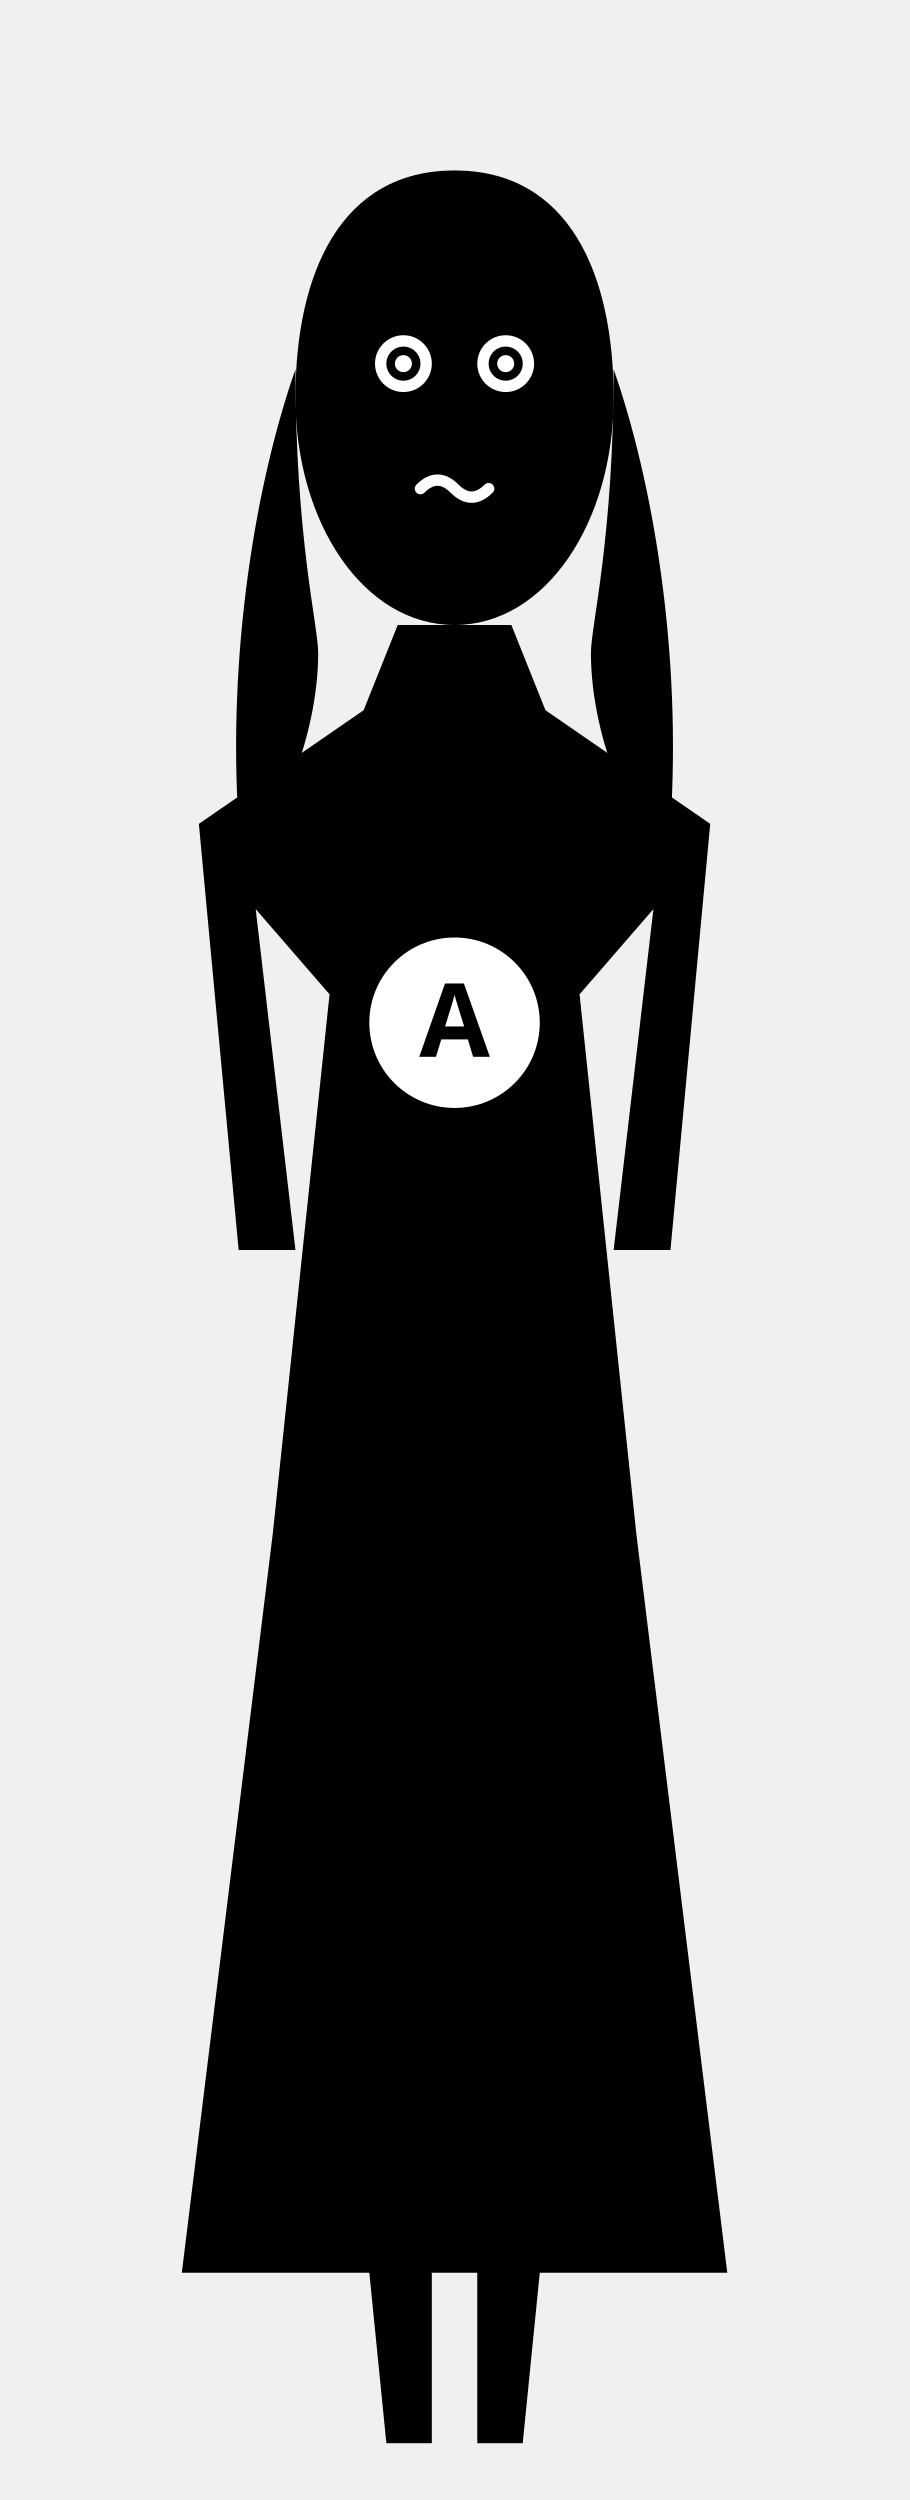
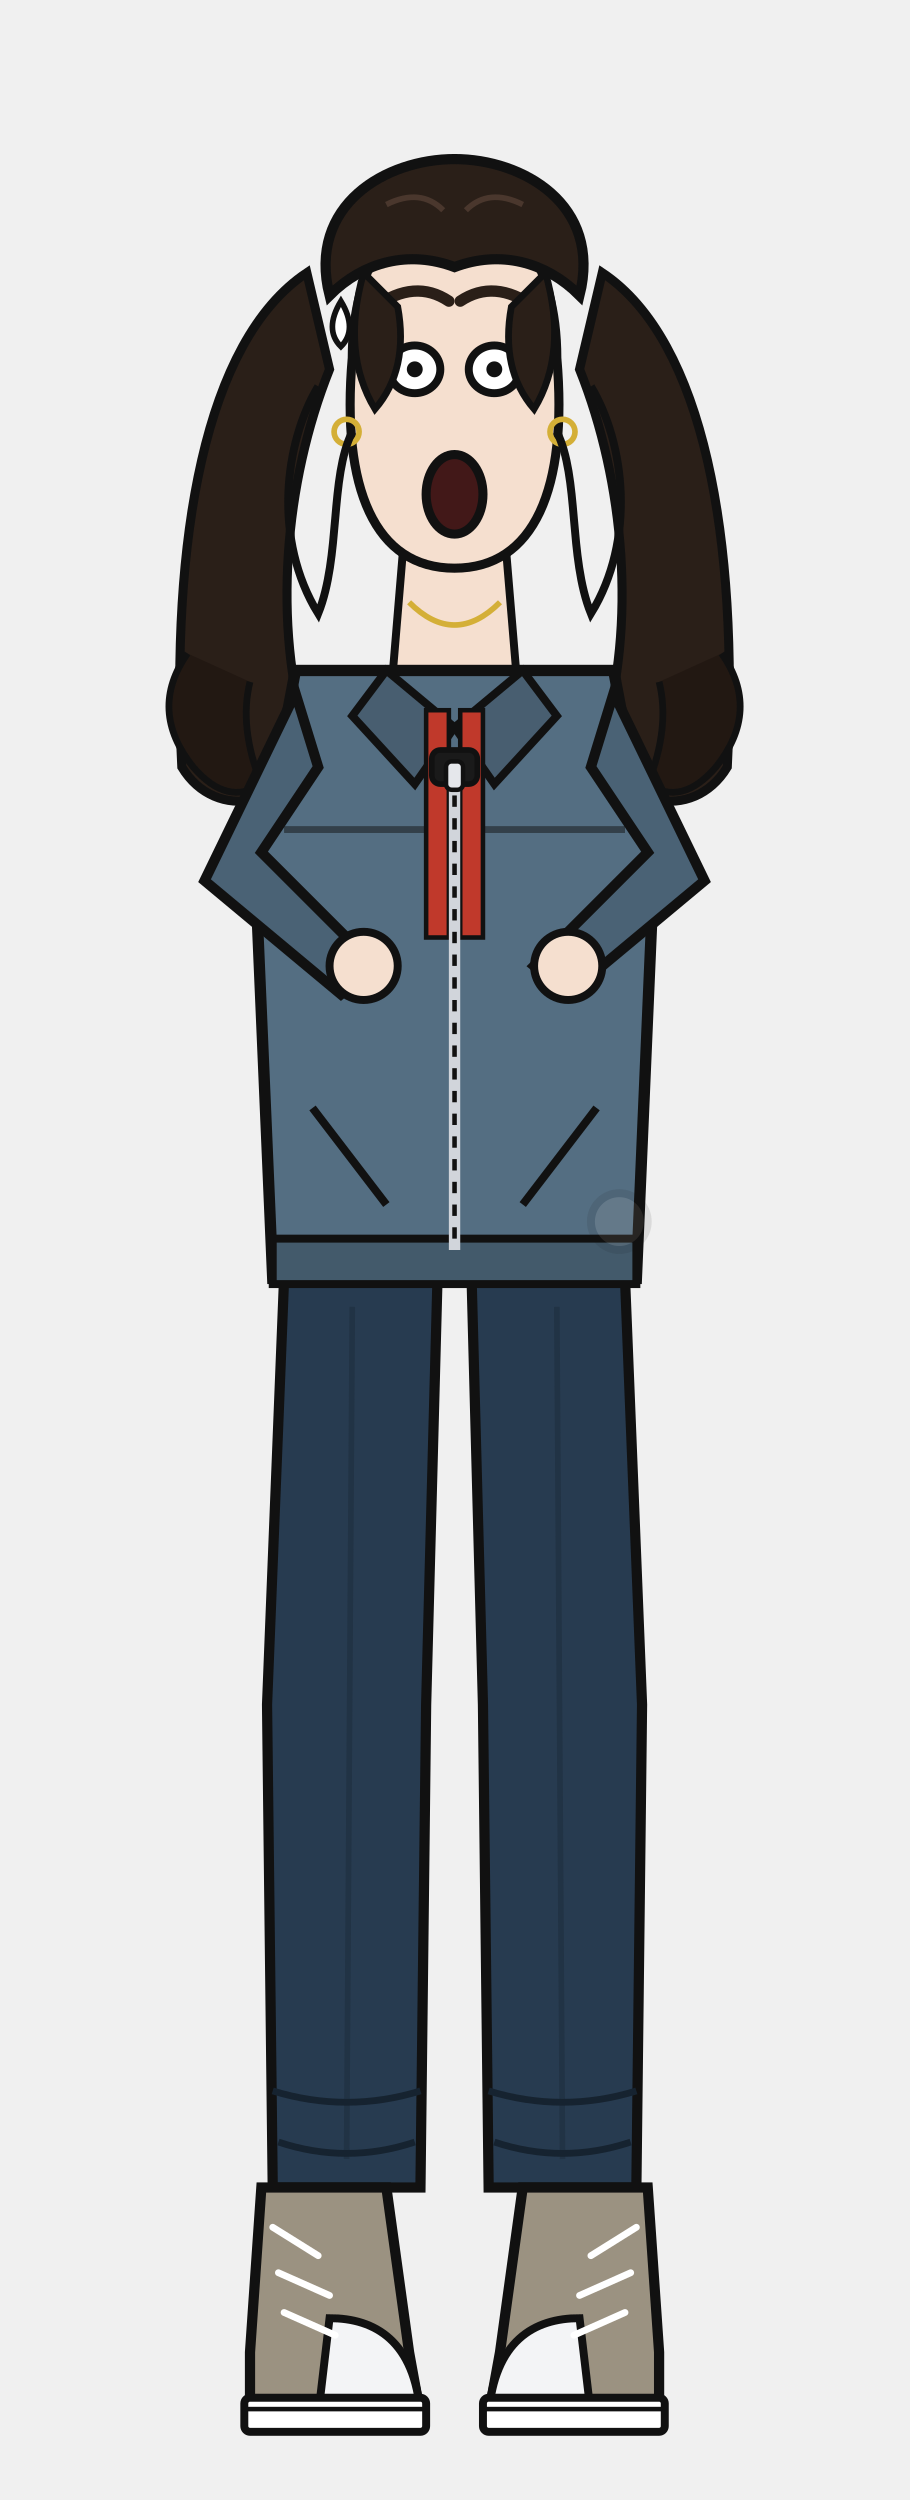
- <svg xmlns="http://www.w3.org/2000/svg" viewBox="0 0 160 440" width="160" height="440">
-   <path d="M80,30 C60,30 52,48 52,70 C52,92 64,110 80,110 C96,110 108,92 108,70 C108,48 100,30 80,30 Z" fill="#000000" />
-   <path d="M52,65 C45,85 40,115 42,145 C48,150 56,130 56,115 C56,110 52,95 52,65 Z" fill="#000000" />
-   <path d="M108,65 C115,85 120,115 118,145 C112,150 104,130 104,115 C104,110 108,95 108,65 Z" fill="#000000" />
-   <path d="M70,110 L90,110 L96,125 L125,145 L118,220 L108,220 L115,160 L102,175 L112,270 L128,400 L95,400 L92,430 L84,430 L84,400 L76,400 L76,430 L68,430 L65,400 L32,400 L48,270 L58,175 L45,160 L52,220 L42,220 L35,145 L64,125 Z" fill="#000000" />
-   <circle cx="80" cy="180" r="16" fill="#ffffff" stroke="#000000" stroke-width="2" />
-   <text x="80" y="186" font-family="sans-serif" font-size="18" font-weight="bold" fill="#000000" text-anchor="middle">A</text>
-   <circle cx="71" cy="64" r="4" fill="none" stroke="#ffffff" stroke-width="2" />
-   <circle cx="71" cy="64" r="1.5" fill="#ffffff" />
-   <circle cx="89" cy="64" r="4" fill="none" stroke="#ffffff" stroke-width="2" />
-   <circle cx="89" cy="64" r="1.5" fill="#ffffff" />
-   <path d="M74,86 Q77,83 80,86 Q83,89 86,86" fill="none" stroke="#ffffff" stroke-width="2" stroke-linecap="round" />
+ <svg xmlns="http://www.w3.org/2000/svg" viewBox="0 0 160 440" width="160" height="440" class="character-aly character-pose-scared">
+   <g class="aly-jeans">
+     <path d="M 50 225 L 77 225 L 75 300 L 74 385 L 48 385 L 47 300 Z" fill="#273b50" stroke="#111111" stroke-width="1.8" />
+     <path d="M 83 225 L 110 225 L 113 300 L 112 385 L 86 385 L 85 300 Z" fill="#273b50" stroke="#111111" stroke-width="1.8" />
+     <line x1="62" y1="230" x2="61" y2="380" stroke="#1d2d3d" stroke-width="1.0" opacity="0.6" />
+     <line x1="98" y1="230" x2="99" y2="380" stroke="#1d2d3d" stroke-width="1.0" opacity="0.6" />
+     <path d="M 48 368 Q 61 372 74 368 M 49 377 Q 61 381 73 377" fill="none" stroke="#162330" stroke-width="1.2" />
+     <path d="M 86 368 Q 99 372 112 368 M 87 377 Q 99 381 111 377" fill="none" stroke="#162330" stroke-width="1.2" />
+   </g>
+   <g class="aly-shoes">
+     <path d="M 46 385 L 68 385 L 72 414 L 74 425 L 44 425 L 44 414 Z" fill="#9b9281" stroke="#111111" stroke-width="1.8" />
+     <path d="M 58 408 C 66 408 73 412 74 425 L 56 425 Z" fill="#f3f4f6" stroke="#111111" stroke-width="1.4" />
+     <rect x="43" y="422" width="32" height="6" rx="1" fill="#ffffff" stroke="#111111" stroke-width="1.4" />
+     <line x1="43" y1="424" x2="75" y2="424" stroke="#111111" stroke-width="0.8" />
+     <path d="M 48 392 L 56 397 M 49 400 L 58 404 M 50 407 L 59 411" stroke="#ffffff" stroke-width="1.2" stroke-linecap="round" />
+     <path d="M 92 385 L 114 385 L 116 414 L 116 425 L 86 425 L 88 414 Z" fill="#9b9281" stroke="#111111" stroke-width="1.8" />
+     <path d="M 102 408 C 94 408 87 412 86 425 L 104 425 Z" fill="#f3f4f6" stroke="#111111" stroke-width="1.4" />
+     <rect x="85" y="422" width="32" height="6" rx="1" fill="#ffffff" stroke="#111111" stroke-width="1.4" />
+     <line x1="85" y1="424" x2="117" y2="424" stroke="#111111" stroke-width="0.8" />
+     <path d="M 112 392 L 104 397 M 111 400 L 102 404 M 110 407 L 101 411" stroke="#ffffff" stroke-width="1.2" stroke-linecap="round" />
+   </g>
+   <g class="aly-hair-curly">
+     <path d="M 54 48 C 36 60 30 95 32 135 C 38 145 52 142 54 130 C 48 110 50 85 58 65 Z" fill="#2a1f18" stroke="#111111" stroke-width="1.6" />
+     <path d="M 106 48 C 124 60 130 95 128 135 C 122 145 108 142 106 130 C 112 110 110 85 102 65 Z" fill="#2a1f18" stroke="#111111" stroke-width="1.6" />
+     <path d="M 33 115 Q 26 125 34 135 Q 40 142 46 138 Q 42 128 44 120" fill="#221812" stroke="#111111" stroke-width="1.2" />
+     <path d="M 127 115 Q 134 125 126 135 Q 120 142 114 138 Q 118 128 116 120" fill="#221812" stroke="#111111" stroke-width="1.2" />
+   </g>
+   <path d="M 71 96 L 89 96 L 91 120 L 69 120 Z" fill="#f5dfcf" stroke="#111111" stroke-width="1.4" />
+   <path d="M 72 106 Q 80 114 88 106" fill="none" stroke="#d4af37" stroke-width="1.0" />
+   <g class="aly-face" transform="translate(0 -2)">
+     <path d="M 62 65 C 60 88 66 102 80 102 C 94 102 100 88 98 65 C 98 48 90 38 80 38 C 70 38 62 48 62 65 Z" fill="#f5dfcf" stroke="#111111" stroke-width="1.6" />
+     <circle cx="61" cy="78" r="2.2" fill="none" stroke="#d4af37" stroke-width="1.0" />
+     <circle cx="99" cy="78" r="2.2" fill="none" stroke="#d4af37" stroke-width="1.0" />
+     <path d="M 66 56 Q 73 51 79 55" fill="none" stroke="#2a1f18" stroke-width="2.0" stroke-linecap="round" />
+     <path d="M 81 55 Q 87 51 94 56" fill="none" stroke="#2a1f18" stroke-width="2.0" stroke-linecap="round" />
+     <ellipse cx="73" cy="67" rx="4.5" ry="4.2" fill="#ffffff" stroke="#111111" stroke-width="1.4" />
+     <circle cx="73" cy="67" r="1.4" fill="#111111" />
+     <ellipse cx="87" cy="67" rx="4.5" ry="4.2" fill="#ffffff" stroke="#111111" stroke-width="1.4" />
+     <circle cx="87" cy="67" r="1.4" fill="#111111" />
+     <path d="M 60 55 Q 57 60 60 63 Q 63 60 60 55 Z" fill="#ffffff" stroke="#111111" stroke-width="1.0" />
+     <ellipse cx="80" cy="89" rx="5" ry="7" fill="#421818" stroke="#111111" stroke-width="1.6" />
+   </g>
+   <g class="aly-hair-front">
+     <path d="M 58 52 C 54 36 68 28 80 28 C 92 28 106 36 102 52 C 96 46 88 44 80 47 C 72 44 64 46 58 52 Z" fill="#2a1f18" stroke="#111111" stroke-width="1.8" />
+     <path d="M 64 48 Q 60 62 66 72 Q 72 65 70 54 Z" fill="#2a1f18" stroke="#111111" stroke-width="1.2" />
+     <path d="M 96 48 Q 100 62 94 72 Q 88 65 90 54 Z" fill="#2a1f18" stroke="#111111" stroke-width="1.2" />
+     <path d="M 56 68 C 50 78 48 95 56 108 C 60 98 58 84 62 76" fill="none" stroke="#111111" stroke-width="1.4" />
+     <path d="M 104 68 C 110 78 112 95 104 108 C 100 98 102 84 98 76" fill="none" stroke="#111111" stroke-width="1.4" />
+     <path d="M 68 36 Q 74 33 78 37 M 82 37 Q 86 33 92 36" fill="none" stroke="#4a372d" stroke-width="1.0" />
+   </g>
+   <g class="aly-jacket">
+     <path d="M 52 118 L 108 118 L 115 155 L 112 225 L 48 225 L 45 155 Z" fill="#546e82" stroke="#111111" stroke-width="2.0" />
+     <rect x="48" y="218" width="64" height="8" fill="#435a6b" stroke="#111111" stroke-width="1.4" />
+     <line x1="50" y1="146" x2="110" y2="146" stroke="#111111" stroke-width="1.2" opacity="0.5" />
+     <polygon points="68,118 80,128 73,138 62,126" fill="#485e70" stroke="#111111" stroke-width="1.4" />
+     <polygon points="92,118 80,128 87,138 98,126" fill="#485e70" stroke="#111111" stroke-width="1.4" />
+     <path d="M 75 125 L 75 165 L 79 165 L 79 125 Z" fill="#c0392b" stroke="#111111" stroke-width="0.8" />
+     <path d="M 85 125 L 85 165 L 81 165 L 81 125 Z" fill="#c0392b" stroke="#111111" stroke-width="0.8" />
+     <rect x="76" y="132" width="8" height="6" rx="1.5" fill="#1a1a1a" stroke="#111111" stroke-width="1.0" />
+     <line x1="80" y1="136" x2="80" y2="220" stroke="#d1d5db" stroke-width="2.0" />
+     <line x1="80" y1="136" x2="80" y2="220" stroke="#111111" stroke-width="0.8" stroke-dasharray="2,2" />
+     <rect x="78.5" y="134" width="3" height="5" rx="1" fill="#e5e7eb" stroke="#111111" stroke-width="0.8" />
+     <line x1="55" y1="195" x2="68" y2="212" stroke="#111111" stroke-width="1.4" />
+     <line x1="105" y1="195" x2="92" y2="212" stroke="#111111" stroke-width="1.4" />
+   </g>
+   <g class="aly-arms">
+     <path d="M 52 122 L 36 155 L 60 175 L 66 170 L 46 150 L 56 135 Z" fill="#4a6275" stroke="#111111" stroke-width="1.8" />
+     <circle cx="64" cy="170" r="6" fill="#f5dfcf" stroke="#111111" stroke-width="1.4" />
+     <path d="M 108 122 L 124 155 L 100 175 L 94 170 L 114 150 L 104 135 Z" fill="#4a6275" stroke="#111111" stroke-width="1.8" />
+     <circle cx="100" cy="170" r="6" fill="#f5dfcf" stroke="#111111" stroke-width="1.4" />
+     <circle cx="109" cy="215" r="5" fill="#f5dfcf" stroke="#111111" stroke-width="1.4" opacity="0.1" />
+   </g>
</svg>
